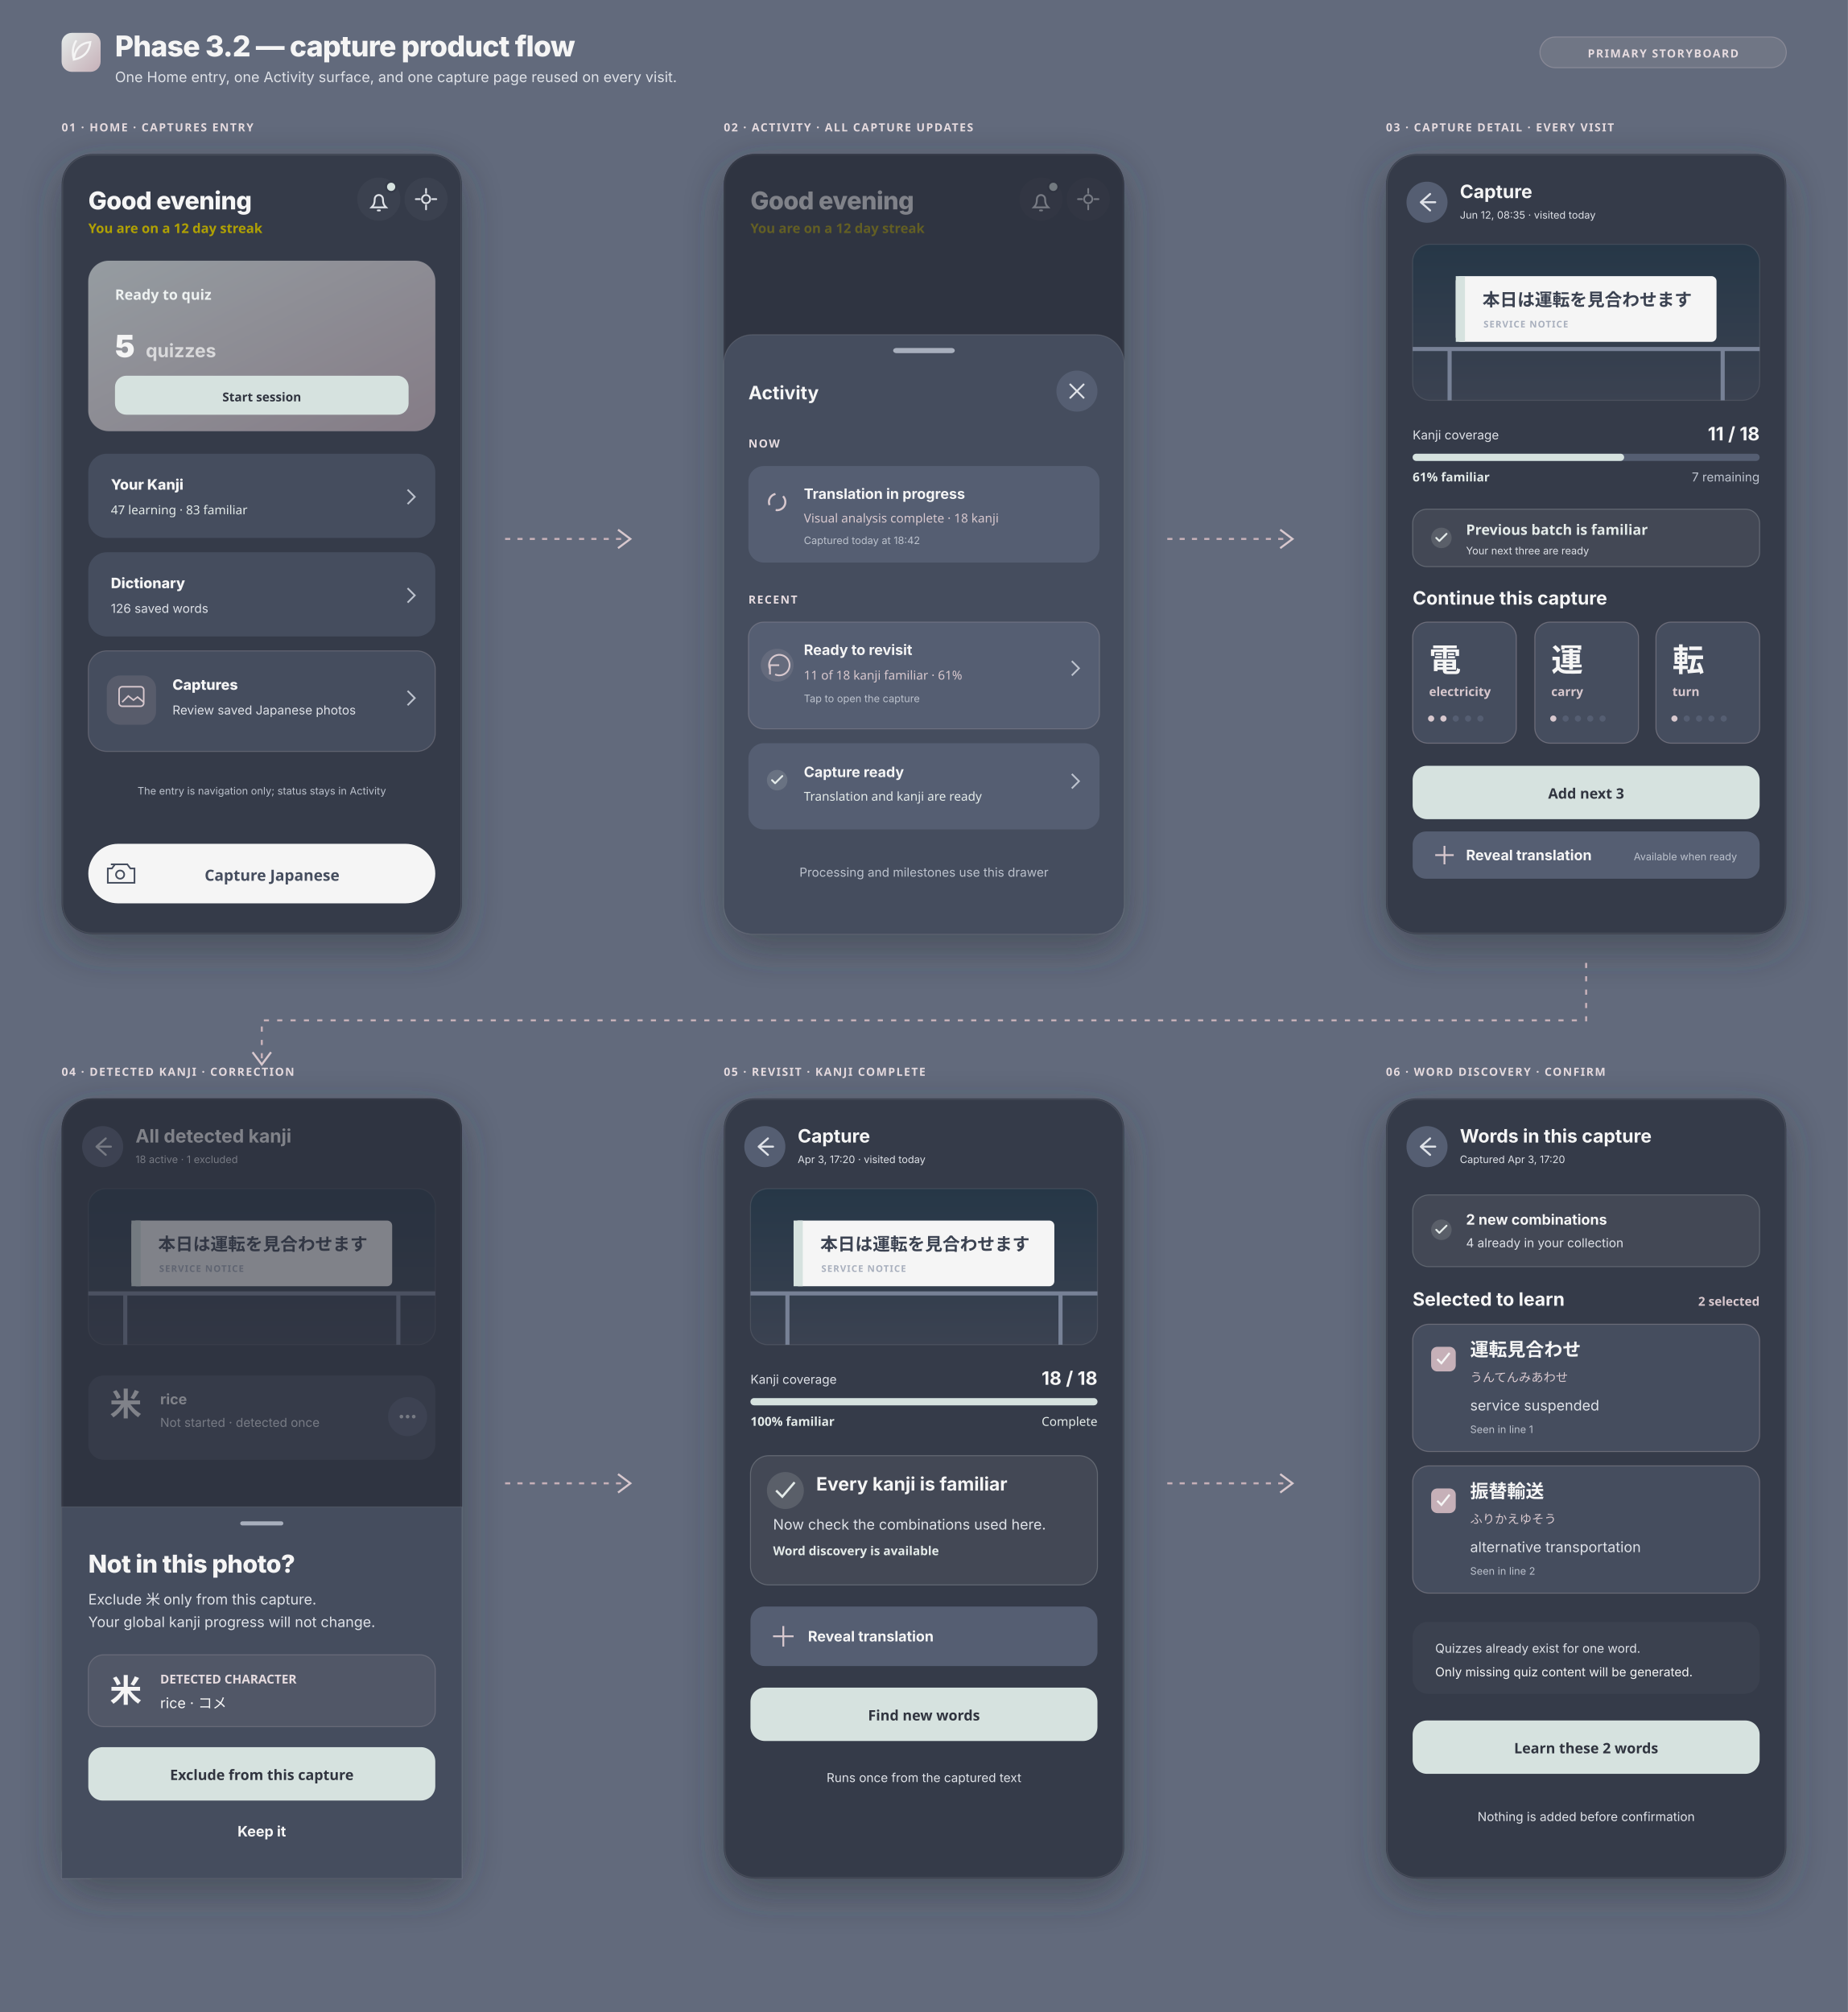
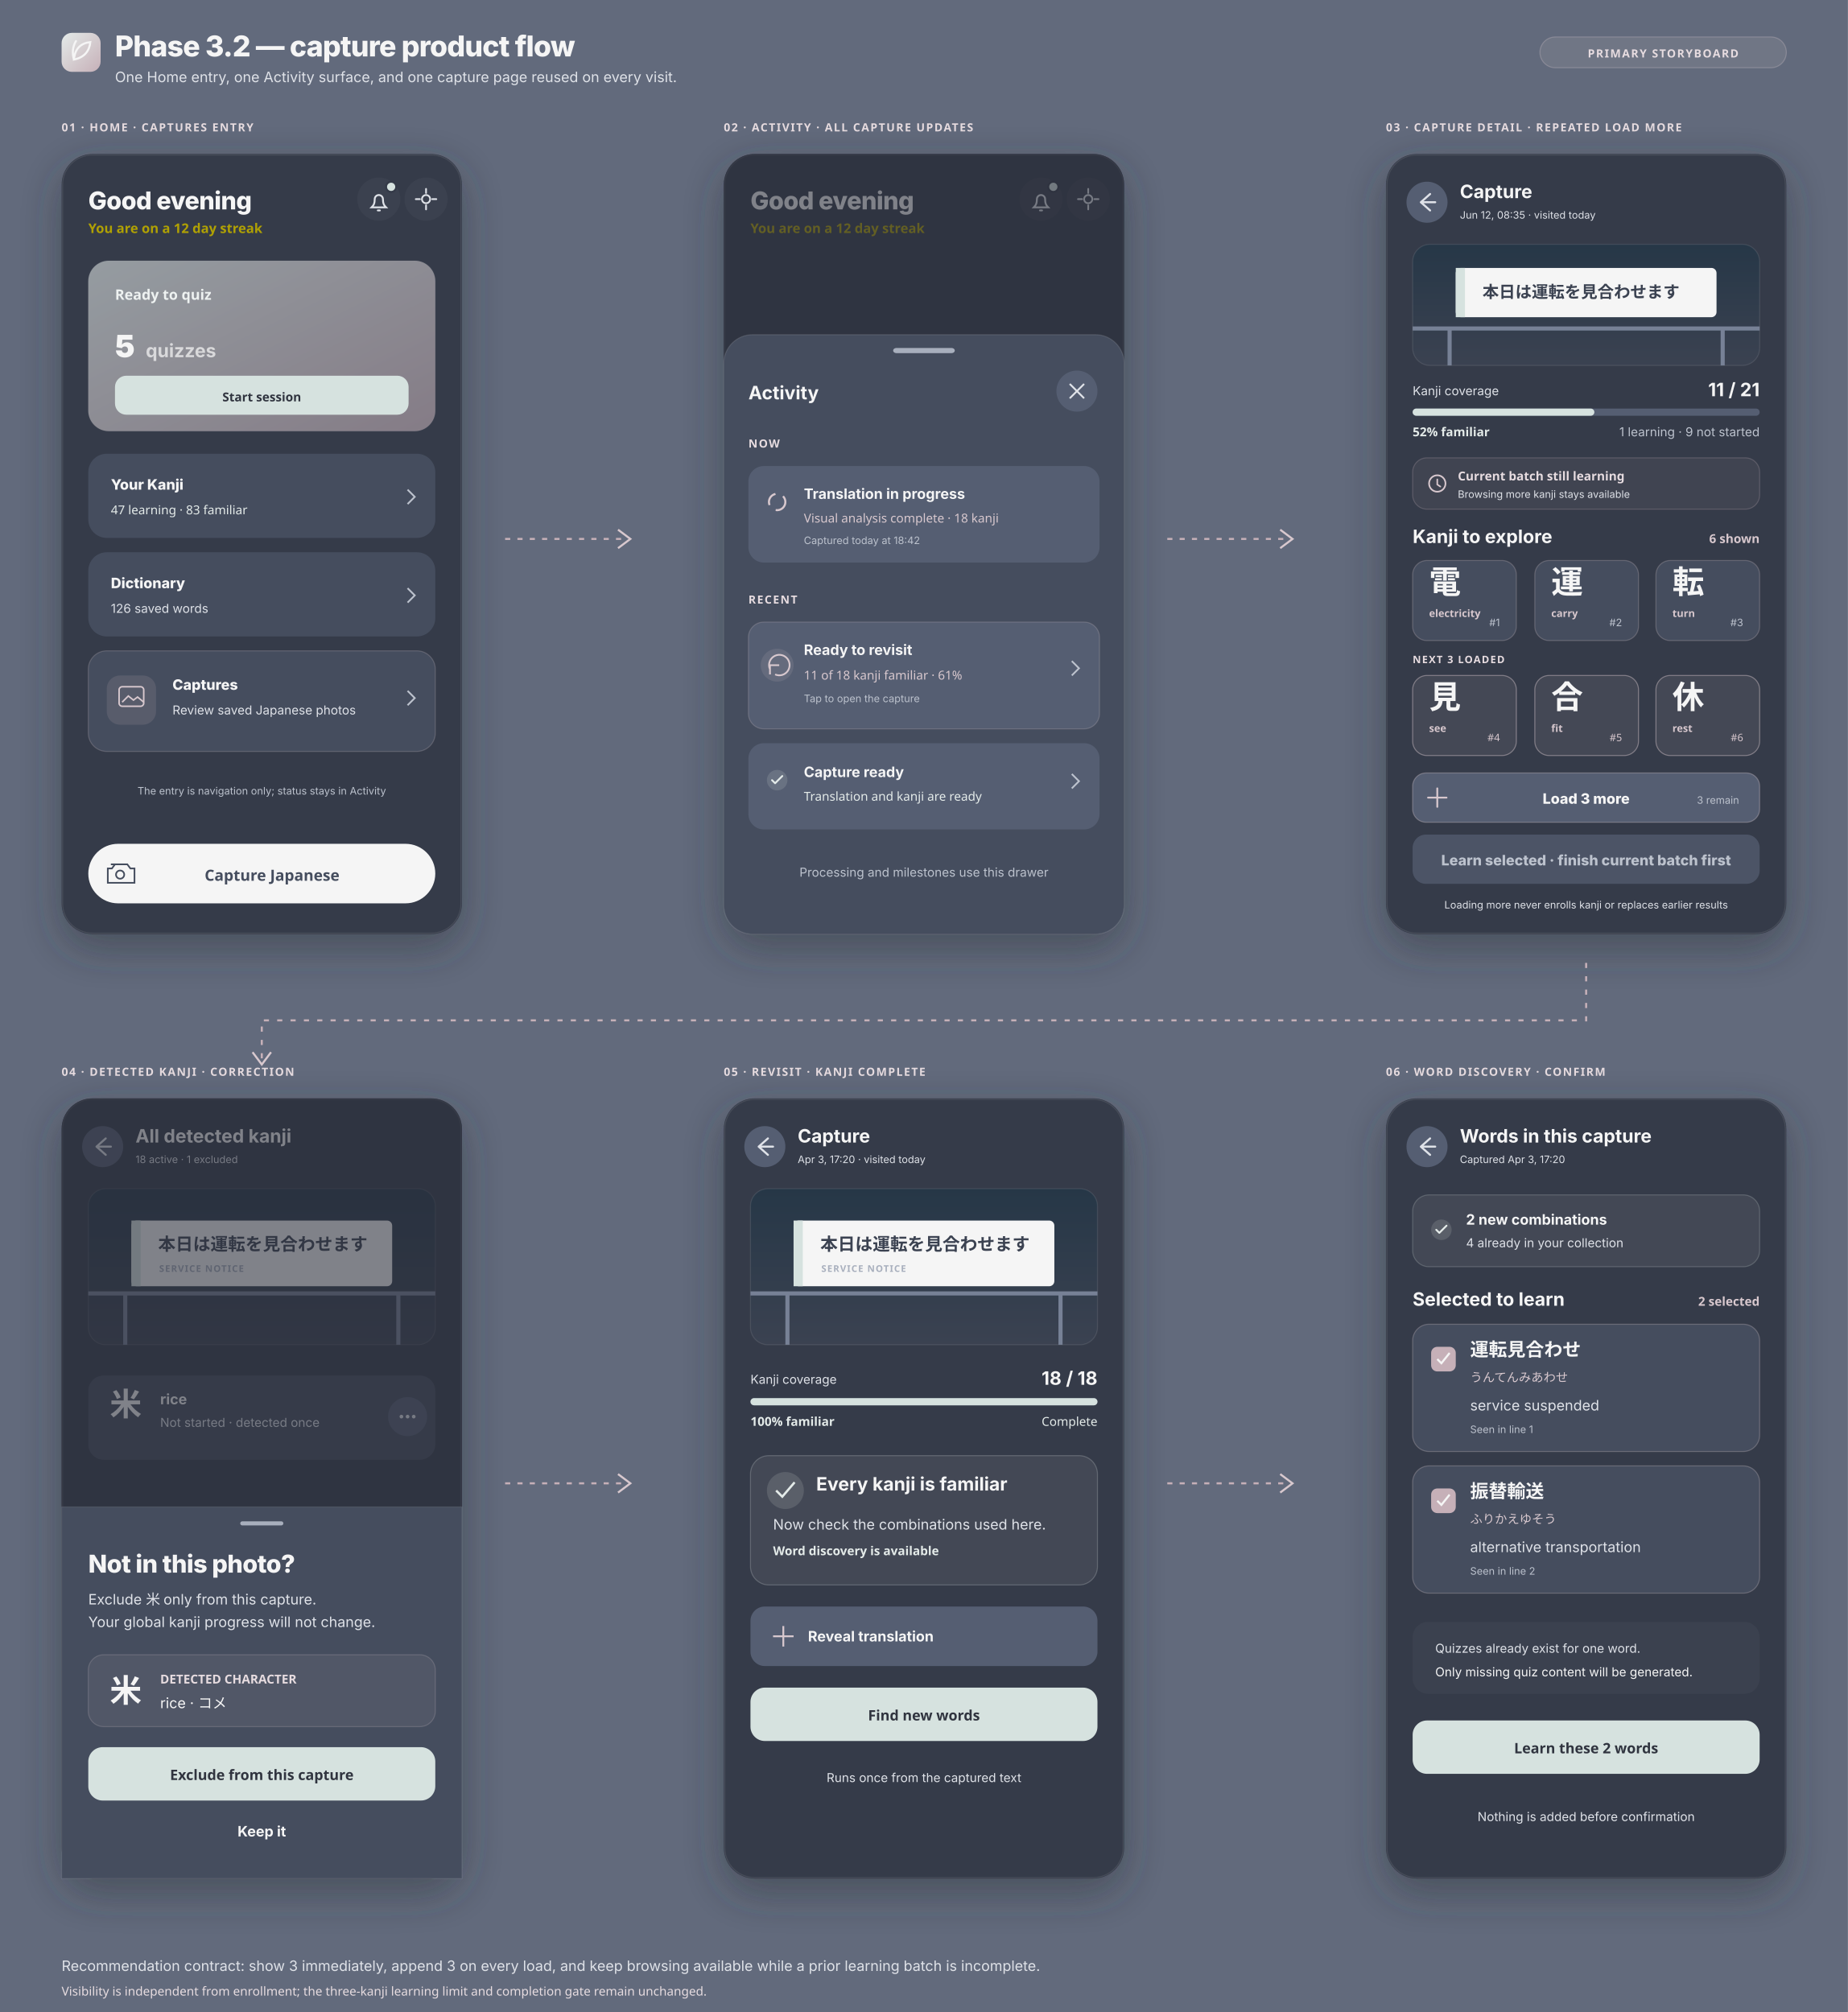
<svg xmlns="http://www.w3.org/2000/svg" width="1800" height="1960" viewBox="0 0 1800 1960" role="img" aria-labelledby="title desc">
  <defs>
    <linearGradient id="brand-gradient" x1="0" y1="0" x2="1" y2="1">
      <stop offset="0" stop-color="#E4EBE9" />
      <stop offset="1" stop-color="#C6B0B8" />
    </linearGradient>
    <linearGradient id="photo-gradient" x1="0" y1="0" x2="0" y2="1">
      <stop offset="0" stop-color="#263747" />
      <stop offset="1" stop-color="#3B4251" />
    </linearGradient>
    <filter id="shadow" x="-20%" y="-20%" width="140%" height="150%">
      <feDropShadow dx="0" dy="14" stdDeviation="20" flood-color="#2B303C" flood-opacity="0.48" />
    </filter>
    <style>
      .canvas{fill:#626A7C}.app{fill:#343A48}.card{fill:#454D5E}.raised{fill:#555E72}.line{stroke:rgba(245,245,245,.08);stroke-width:1}
      .text{fill:#F5F5F5;font-family:"Noto Sans JP",system-ui,-apple-system,"Segoe UI",sans-serif}.muted{fill:#DFE2E8;font-family:"Noto Sans JP",system-ui,-apple-system,"Segoe UI",sans-serif}.quiet{fill:#BCC2CD;font-family:"Noto Sans JP",system-ui,-apple-system,"Segoe UI",sans-serif}
      .primary{fill:#E4EBE9;font-family:"Noto Sans JP",system-ui,sans-serif}.primaryPale{fill:#EEF2F1;font-family:"Noto Sans JP",system-ui,sans-serif}.secondary{fill:#D8C8CE;font-family:"Noto Sans JP",system-ui,sans-serif}.secondaryPale{fill:#E7DCE0;font-family:"Noto Sans JP",system-ui,sans-serif}.warning{fill:#CA7288;font-family:"Noto Sans JP",system-ui,sans-serif}
      .darkText{fill:#30343F;font-family:"Noto Sans JP",system-ui,sans-serif}.title{font-size:28px;font-weight:800;letter-spacing:-.6px}.h1{font-size:24px;font-weight:800;letter-spacing:-.4px}.h2{font-size:18px;font-weight:750}.kanji{font-size:31px;font-weight:700}.body{font-size:14px}.small{font-size:12px}.tiny{font-size:10px}.label{font-size:11px;font-weight:800;letter-spacing:1.15px}.button{font-size:14px;font-weight:800}.metric{font-size:30px;font-weight:850;letter-spacing:-.8px}
    </style>
    <g id="phone-shell">
      <rect width="390" height="760" rx="30" class="app" filter="url(#shadow)" />
      <rect x="1" y="1" width="388" height="758" rx="29" fill="none" stroke="rgba(245,245,245,.09)" />
    </g>
    <g id="home-header">
      <text x="26" y="54" class="text h1">Good evening</text>
      <text x="26" y="77" fill="#B0A103" font-family="system-ui" font-size="13" font-weight="700">You are on a 12 day streak</text>
      <circle cx="309" cy="44" r="21" fill="rgba(245,245,245,.035)" />
      <path d="M302 52h14c-2-2-3-4-3-8a4 4 0 0 0-8 0c0 4-1 6-3 8Zm6 3h2" fill="none" stroke="#DFE2E8" stroke-width="1.8" stroke-linecap="round" />
      <circle cx="321" cy="32" r="5" fill="#D6E2DF" stroke="#343A48" stroke-width="2" />
      <circle cx="355" cy="44" r="21" fill="rgba(245,245,245,.035)" />
      <circle cx="355" cy="44" r="4" fill="none" stroke="#DFE2E8" stroke-width="1.7" />
      <path d="M355 34v4m0 12v4m10-10h-4m-12 0h-4" stroke="#DFE2E8" stroke-width="1.7" stroke-linecap="round" />
    </g>
    <g id="home-content">
      <rect x="26" y="104" width="338" height="166" rx="20" fill="url(#brand-gradient)" opacity=".55" stroke="rgba(245,245,245,.10)" />
      <text x="52" y="142" class="primaryPale body" font-weight="750">Ready to quiz</text>
      <text x="52" y="198" class="text metric">5</text>
      <text x="82" y="198" class="text h2" opacity=".72">quizzes</text>
      <rect x="52" y="216" width="286" height="38" rx="11" fill="#D6E2DF" />
      <text x="195" y="241" text-anchor="middle" class="darkText small" font-weight="800">Start session</text>
      <rect x="26" y="292" width="338" height="82" rx="18" class="card" />
      <text x="48" y="327" class="text body" font-weight="800">Your Kanji</text>
      <text x="48" y="351" class="primary small">47 learning · 83 familiar</text>
      <path d="m337 327 7 7-7 7" fill="none" stroke="#BCC2CD" stroke-width="1.7" />
      <rect x="26" y="388" width="338" height="82" rx="18" class="card" />
      <text x="48" y="423" class="text body" font-weight="800">Dictionary</text>
      <text x="48" y="447" class="muted small">126 saved words</text>
      <path d="m337 423 7 7-7 7" fill="none" stroke="#BCC2CD" stroke-width="1.7" />
      <rect x="26" y="484" width="338" height="98" rx="18" class="card" stroke="rgba(216,200,206,.22)" />
      <rect x="44" y="508" width="48" height="48" rx="13" fill="rgba(198,176,184,.15)" />
      <rect x="56" y="519" width="24" height="19" rx="3" fill="none" stroke="#D8C8CE" stroke-width="1.5" />
      <path d="m59 534 6-6 5 4 4-3 6 5" fill="none" stroke="#D8C8CE" stroke-width="1.5" />
      <text x="108" y="522" class="text body" font-weight="800">Captures</text>
      <text x="108" y="546" class="muted small">Review saved Japanese photos</text>
      <path d="m337 523 7 7-7 7" fill="none" stroke="#BCC2CD" stroke-width="1.7" />
      <rect x="26" y="672" width="338" height="58" rx="29" fill="#F5F5F5" />
      <path d="M48 692h16l3 4h4v14H45v-14h4l3-4Zm9 6a4 4 0 1 0 0 8 4 4 0 0 0 0-8Z" fill="none" stroke="#454D5E" stroke-width="1.6" />
      <text x="205" y="708" text-anchor="middle" fill="#454D5E" font-family="system-ui" font-size="15" font-weight="800">Capture Japanese</text>
    </g>
    <g id="back-control">
      <circle cx="40" cy="47" r="20" class="raised" />
      <path d="m43 39-9 8 9 8M34 47h14" fill="none" stroke="#DFE2E8" stroke-width="2" stroke-linecap="round" stroke-linejoin="round" />
    </g>
    <g id="station-photo">
      <rect x="26" y="88" width="338" height="152" rx="17" fill="url(#photo-gradient)" stroke="rgba(245,245,245,.10)" />
      <path d="M26 190h338M62 240v-50m266 50v-50" stroke="#778196" stroke-width="4" />
      <rect x="68" y="119" width="254" height="64" rx="5" fill="#F5F5F5" />
      <rect x="68" y="119" width="9" height="64" fill="#D6E2DF" />
      <text x="94" y="148" fill="#3B4251" font-family="Noto Sans JP,system-ui" font-size="17" font-weight="800">本日は運転を見合わせます</text>
      <text x="95" y="169" fill="#A8AFBD" font-family="system-ui" font-size="9" font-weight="700" letter-spacing=".8">SERVICE NOTICE</text>
    </g>
    <g id="coverage-61">
      <text x="26" y="278" class="muted small">Kanji coverage</text>
      <text x="364" y="279" text-anchor="end" class="text h2">11 / 18</text>
      <rect x="26" y="292" width="338" height="7" rx="3.5" class="raised" />
      <rect x="26" y="292" width="206" height="7" rx="3.5" fill="#D6E2DF" />
      <text x="26" y="319" class="primary small" font-weight="750">61% familiar</text>
      <text x="364" y="319" text-anchor="end" class="quiet small">7 remaining</text>
    </g>
    <g id="coverage-100">
      <text x="26" y="278" class="muted small">Kanji coverage</text>
      <text x="364" y="279" text-anchor="end" class="text h2">18 / 18</text>
      <rect x="26" y="292" width="338" height="7" rx="3.5" class="raised" />
      <rect x="26" y="292" width="338" height="7" rx="3.5" fill="#D6E2DF" />
      <text x="26" y="319" class="primary small" font-weight="750">100% familiar</text>
      <text x="364" y="319" text-anchor="end" class="primary small">Complete</text>
    </g>
    <g id="kanji-chip-electric">
      <rect width="101" height="118" rx="15" class="card" stroke="rgba(216,200,206,.30)" />
      <text x="16" y="48" class="text kanji">電</text>
      <text x="16" y="72" class="secondary small" font-weight="750">electricity</text>
      <circle cx="18" cy="94" r="3" fill="#D8C8CE" />
      <circle cx="30" cy="94" r="3" fill="#D8C8CE" />
      <circle cx="42" cy="94" r="3" fill="#555E72" />
      <circle cx="54" cy="94" r="3" fill="#555E72" />
      <circle cx="66" cy="94" r="3" fill="#555E72" />
    </g>
    <g id="kanji-chip-operate">
      <rect width="101" height="118" rx="15" class="card" stroke="rgba(216,200,206,.30)" />
      <text x="16" y="48" class="text kanji">運</text>
      <text x="16" y="72" class="secondary small" font-weight="750">carry</text>
      <circle cx="18" cy="94" r="3" fill="#D8C8CE" />
      <circle cx="30" cy="94" r="3" fill="#555E72" />
      <circle cx="42" cy="94" r="3" fill="#555E72" />
      <circle cx="54" cy="94" r="3" fill="#555E72" />
      <circle cx="66" cy="94" r="3" fill="#555E72" />
    </g>
    <g id="kanji-chip-turn">
      <rect width="101" height="118" rx="15" class="card" stroke="rgba(216,200,206,.30)" />
      <text x="16" y="48" class="text kanji">転</text>
      <text x="16" y="72" class="secondary small" font-weight="750">turn</text>
      <circle cx="18" cy="94" r="3" fill="#D8C8CE" />
      <circle cx="30" cy="94" r="3" fill="#555E72" />
      <circle cx="42" cy="94" r="3" fill="#555E72" />
      <circle cx="54" cy="94" r="3" fill="#555E72" />
      <circle cx="66" cy="94" r="3" fill="#555E72" />
    </g>
    <g id="check">
      <circle cx="10" cy="10" r="10" fill="rgba(228,235,233,.14)" />
      <path d="m5 10 3 3 7-7" fill="none" stroke="#E4EBE9" stroke-width="1.8" stroke-linecap="round" stroke-linejoin="round" />
    </g>
    <g id="spinner">
      <circle cx="10" cy="10" r="8" fill="none" stroke="#D8C8CE" stroke-width="2" stroke-dasharray="14 8" />
    </g>
  </defs>
  <rect width="1800" height="1960" class="canvas" />
  <rect x="60" y="32" width="38" height="38" rx="10" fill="url(#brand-gradient)" />
  <path d="M72 58c10-2 15-8 16-17-9 1-15 6-16 17Zm0 0c-2-7-1-13 2-18" fill="none" stroke="#F5F5F5" stroke-width="2" stroke-linecap="round" />
  <text x="112" y="55" class="text title">Phase 3.2 — capture product flow</text>
  <text x="112" y="80" class="muted body">One Home entry, one Activity surface, and one capture page reused on every visit.</text>
  <rect x="1500" y="36" width="240" height="30" rx="15" fill="rgba(216,200,206,.12)" stroke="rgba(216,200,206,.28)" />
  <text x="1620" y="56" text-anchor="middle" class="secondaryPale label">PRIMARY STORYBOARD</text>
  <text x="60" y="128" class="secondaryPale label">01 · HOME · CAPTURES ENTRY</text>
  <g transform="translate(60 150)">
    <use href="#phone-shell" />
    <use href="#home-header" />
    <use href="#home-content" />
    <text x="195" y="624" text-anchor="middle" class="quiet tiny">The entry is navigation only; status stays in Activity</text>
  </g>
  <path d="M492 525h120" fill="none" stroke="#C6B0B8" stroke-width="2" stroke-dasharray="5 7" />
  <path d="m602 516 12 9-12 9" fill="none" stroke="#D8C8CE" stroke-width="2" />
  <text x="705" y="128" class="secondaryPale label">02 · ACTIVITY · ALL CAPTURE UPDATES</text>
  <g transform="translate(705 150)">
    <use href="#phone-shell" />
    <use href="#home-header" />
    <rect width="390" height="760" rx="30" fill="rgba(43,48,60,.58)" />
    <rect y="176" width="390" height="584" rx="28" fill="#454D5E" stroke="rgba(245,245,245,.12)" />
    <rect x="165" y="189" width="60" height="5" rx="3" fill="#A8AFBD" />
    <text x="24" y="239" class="text h2">Activity</text>
    <circle cx="344" cy="231" r="20" class="raised" />
    <path d="m337 224 14 14m0-14-14 14" stroke="#DFE2E8" stroke-width="1.8" />
    <text x="24" y="286" class="secondaryPale label">NOW</text>
    <rect x="24" y="304" width="342" height="94" rx="15" class="raised" />
    <use href="#spinner" x="42" y="329" />
    <text x="78" y="336" class="text body" font-weight="750">Translation in progress</text>
    <text x="78" y="359" class="secondary small">Visual analysis complete · 18 kanji</text>
    <text x="78" y="380" class="quiet tiny">Captured today at 18:42</text>
    <text x="24" y="438" class="secondaryPale label">RECENT</text>
    <rect x="24" y="456" width="342" height="104" rx="15" class="raised" stroke="rgba(216,200,206,.22)" />
    <circle cx="52" cy="498" r="16" fill="rgba(216,200,206,.12)" />
    <path d="M45 502a10 10 0 1 1 5 5m-5 0v-9h9" fill="none" stroke="#D8C8CE" stroke-width="1.7" />
    <text x="78" y="488" class="text body" font-weight="750">Ready to revisit</text>
    <text x="78" y="512" class="secondary small">11 of 18 kanji familiar · 61%</text>
    <text x="78" y="534" class="quiet tiny">Tap to open the capture</text>
    <path d="m339 494 7 7-7 7" fill="none" stroke="#BCC2CD" stroke-width="1.7" />
    <rect x="24" y="574" width="342" height="84" rx="15" class="raised" />
    <use href="#check" x="42" y="600" />
    <text x="78" y="607" class="text body" font-weight="750">Capture ready</text>
    <text x="78" y="630" class="primary small">Translation and kanji are ready</text>
    <path d="m339 604 7 7-7 7" fill="none" stroke="#BCC2CD" stroke-width="1.7" />
    <text x="195" y="704" text-anchor="middle" class="quiet small">Processing and milestones use this drawer</text>
  </g>
  <path d="M1137 525h120" fill="none" stroke="#C6B0B8" stroke-width="2" stroke-dasharray="5 7" />
  <path d="m1247 516 12 9-12 9" fill="none" stroke="#D8C8CE" stroke-width="2" />
-   <text x="1350" y="128" class="secondaryPale label">03 · CAPTURE DETAIL · EVERY VISIT</text>
+   <text x="1350" y="128" class="secondaryPale label">03 · CAPTURE DETAIL · REPEATED LOAD MORE</text>
  <g transform="translate(1350 150)">
    <use href="#phone-shell" />
    <use href="#back-control" />
    <text x="72" y="43" class="text h2">Capture</text>
    <text x="72" y="63" class="muted tiny">Jun 12, 08:35 · visited today</text>
-     <use href="#station-photo" />
-     <use href="#coverage-61" />
-     <rect x="26" y="346" width="338" height="56" rx="14" fill="rgba(228,235,233,.08)" stroke="rgba(228,235,233,.22)" />
-     <use href="#check" x="44" y="364" />
-     <text x="78" y="371" class="primary body" font-weight="750">Previous batch is familiar</text>
-     <text x="78" y="390" class="muted tiny">Your next three are ready</text>
-     <text x="26" y="439" class="text h2">Continue this capture</text>
-     <use href="#kanji-chip-electric" x="26" y="456" />
-     <use href="#kanji-chip-operate" x="145" y="456" />
-     <use href="#kanji-chip-turn" x="263" y="456" />
-     <rect x="26" y="596" width="338" height="52" rx="14" fill="#D6E2DF" />
-     <text x="195" y="628" text-anchor="middle" class="darkText button">Add next 3</text>
-     <rect x="26" y="660" width="338" height="46" rx="13" class="raised" />
-     <path d="M48 683h18m-9-9v18" stroke="#D8C8CE" stroke-width="1.8" />
-     <text x="78" y="688" class="text body" font-weight="750">Reveal translation</text>
-     <text x="342" y="688" text-anchor="end" class="quiet tiny">Available when ready</text>
+     <rect x="26" y="88" width="338" height="118" rx="17" fill="url(#photo-gradient)" stroke="rgba(245,245,245,.10)" />
+     <path d="M26 170h338M62 206v-36m266 36v-36" stroke="#778196" stroke-width="4" />
+     <rect x="68" y="111" width="254" height="48" rx="5" fill="#F5F5F5" />
+     <rect x="68" y="111" width="9" height="48" fill="#D6E2DF" />
+     <text x="94" y="140" fill="#3B4251" font-family="Noto Sans JP,system-ui" font-size="16" font-weight="800">本日は運転を見合わせます</text>
+     <text x="26" y="235" class="muted small">Kanji coverage</text>
+     <text x="364" y="236" text-anchor="end" class="text h2">11 / 21</text>
+     <rect x="26" y="248" width="338" height="7" rx="3.5" class="raised" />
+     <rect x="26" y="248" width="177" height="7" rx="3.5" fill="#D6E2DF" />
+     <text x="26" y="275" class="primary small" font-weight="750">52% familiar</text>
+     <text x="364" y="275" text-anchor="end" class="quiet small">1 learning · 9 not started</text>
+     <rect x="26" y="296" width="338" height="50" rx="14" fill="rgba(198,176,184,.08)" stroke="rgba(198,176,184,.24)" />
+     <circle cx="50" cy="321" r="8" fill="none" stroke="#D8C8CE" stroke-width="1.6" />
+     <path d="M50 317v5l3 2" fill="none" stroke="#D8C8CE" stroke-width="1.5" stroke-linecap="round" />
+     <text x="70" y="318" class="secondaryPale small" font-weight="800">Current batch still learning</text>
+     <text x="70" y="335" class="muted tiny">Browsing more kanji stays available</text>
+     <text x="26" y="379" class="text h2">Kanji to explore</text>
+     <text x="364" y="379" text-anchor="end" class="secondary small" font-weight="750">6 shown</text>
+     <rect x="26" y="396" width="101" height="78" rx="14" class="card" stroke="rgba(216,200,206,.25)" />
+     <text x="42" y="428" class="text kanji">電</text>
+     <text x="42" y="451" class="secondary tiny" font-weight="750">electricity</text>
+     <text x="111" y="460" text-anchor="end" class="quiet tiny">#1</text>
+     <rect x="145" y="396" width="101" height="78" rx="14" class="card" stroke="rgba(216,200,206,.25)" />
+     <text x="161" y="428" class="text kanji">運</text>
+     <text x="161" y="451" class="secondary tiny" font-weight="750">carry</text>
+     <text x="230" y="460" text-anchor="end" class="quiet tiny">#2</text>
+     <rect x="263" y="396" width="101" height="78" rx="14" class="card" stroke="rgba(216,200,206,.25)" />
+     <text x="279" y="428" class="text kanji">転</text>
+     <text x="279" y="451" class="secondary tiny" font-weight="750">turn</text>
+     <text x="348" y="460" text-anchor="end" class="quiet tiny">#3</text>
+     <text x="26" y="496" class="secondaryPale tiny" font-weight="850" letter-spacing="1">NEXT 3 LOADED</text>
+     <rect x="26" y="508" width="101" height="78" rx="14" fill="rgba(198,176,184,.11)" stroke="rgba(216,200,206,.44)" />
+     <text x="42" y="540" class="text kanji">見</text>
+     <text x="42" y="563" class="secondary tiny" font-weight="750">see</text>
+     <text x="111" y="572" text-anchor="end" class="secondary tiny">#4</text>
+     <rect x="145" y="508" width="101" height="78" rx="14" fill="rgba(198,176,184,.11)" stroke="rgba(216,200,206,.44)" />
+     <text x="161" y="540" class="text kanji">合</text>
+     <text x="161" y="563" class="secondary tiny" font-weight="750">fit</text>
+     <text x="230" y="572" text-anchor="end" class="secondary tiny">#5</text>
+     <rect x="263" y="508" width="101" height="78" rx="14" fill="rgba(198,176,184,.11)" stroke="rgba(216,200,206,.44)" />
+     <text x="279" y="540" class="text kanji">休</text>
+     <text x="279" y="563" class="secondary tiny" font-weight="750">rest</text>
+     <text x="348" y="572" text-anchor="end" class="secondary tiny">#6</text>
+     <rect x="26" y="603" width="338" height="48" rx="13" class="raised" stroke="rgba(216,200,206,.34)" />
+     <path d="M50 618v18m-9-9h18" stroke="#D8C8CE" stroke-width="1.8" stroke-linecap="round" />
+     <text x="195" y="633" text-anchor="middle" class="text body" font-weight="800">Load 3 more</text>
+     <text x="344" y="633" text-anchor="end" class="quiet tiny">3 remain</text>
+     <rect x="26" y="663" width="338" height="48" rx="13" fill="#555E72" opacity=".72" />
+     <text x="195" y="693" text-anchor="middle" class="quiet button">Learn selected · finish current batch first</text>
+     <text x="195" y="735" text-anchor="middle" class="muted tiny">Loading more never enrolls kanji or replaces earlier results</text>
  </g>
  <path d="M1545 938v56H255v42" fill="none" stroke="#C6B0B8" stroke-width="2" stroke-dasharray="5 8" />
  <path d="m246 1025 9 12 9-12" fill="none" stroke="#D8C8CE" stroke-width="2" />
  <text x="60" y="1048" class="secondaryPale label">04 · DETECTED KANJI · CORRECTION</text>
  <g transform="translate(60 1070)">
    <use href="#phone-shell" />
    <use href="#back-control" />
    <text x="72" y="43" class="text h2">All detected kanji</text>
    <text x="72" y="63" class="muted tiny">18 active · 1 excluded</text>
    <use href="#station-photo" />
    <rect x="26" y="270" width="338" height="82" rx="15" class="card" />
    <text x="47" y="309" class="text kanji">米</text>
    <text x="96" y="298" class="text body" font-weight="750">rice</text>
    <text x="96" y="320" class="muted small">Not started · detected once</text>
    <circle cx="337" cy="310" r="19" class="raised" />
    <circle cx="331" cy="310" r="1.8" fill="#DFE2E8" />
    <circle cx="337" cy="310" r="1.8" fill="#DFE2E8" />
    <circle cx="343" cy="310" r="1.8" fill="#DFE2E8" />
    <rect x="0" y="0" width="390" height="760" rx="30" fill="rgba(43,48,60,.58)" />
    <rect x="0" y="398" width="390" height="362" rx="26 26 30 30" class="card" stroke="rgba(245,245,245,.10)" />
    <rect x="174" y="412" width="42" height="4" rx="2" fill="#A8AFBD" />
    <text x="26" y="462" class="text h1">Not in this photo?</text>
    <text x="26" y="493" class="muted body">Exclude 米 only from this capture.</text>
    <text x="26" y="515" class="muted body">Your global kanji progress will not change.</text>
    <rect x="26" y="542" width="338" height="70" rx="15" fill="rgba(216,200,206,.08)" stroke="rgba(216,200,206,.20)" />
    <text x="47" y="588" class="text kanji">米</text>
    <text x="96" y="570" class="secondaryPale small" font-weight="800">DETECTED CHARACTER</text>
    <text x="96" y="594" class="text body">rice · コメ</text>
    <rect x="26" y="632" width="338" height="52" rx="14" fill="#D6E2DF" />
    <text x="195" y="664" text-anchor="middle" class="darkText button">Exclude from this capture</text>
    <text x="195" y="719" text-anchor="middle" class="text body" font-weight="750">Keep it</text>
  </g>
  <path d="M492 1445h120" fill="none" stroke="#C6B0B8" stroke-width="2" stroke-dasharray="5 7" />
  <path d="m602 1436 12 9-12 9" fill="none" stroke="#D8C8CE" stroke-width="2" />
  <text x="705" y="1048" class="secondaryPale label">05 · REVISIT · KANJI COMPLETE</text>
  <g transform="translate(705 1070)">
    <use href="#phone-shell" />
    <use href="#back-control" />
    <text x="72" y="43" class="text h2">Capture</text>
    <text x="72" y="63" class="muted tiny">Apr 3, 17:20 · visited today</text>
    <use href="#station-photo" />
    <use href="#coverage-100" />
    <rect x="26" y="348" width="338" height="126" rx="18" fill="rgba(228,235,233,.08)" stroke="rgba(228,235,233,.22)" />
    <circle cx="60" cy="382" r="18" fill="rgba(228,235,233,.14)" />
    <path d="m51 382 6 6 12-14" fill="none" stroke="#E4EBE9" stroke-width="2.2" />
    <text x="90" y="382" class="text h2">Every kanji is familiar</text>
    <text x="48" y="420" class="muted body">Now check the combinations used here.</text>
    <text x="48" y="445" class="primary small" font-weight="750">Word discovery is available</text>
    <rect x="26" y="495" width="338" height="58" rx="14" class="raised" />
    <path d="M48 524h20m-10-10v20" stroke="#D8C8CE" stroke-width="1.8" />
    <text x="82" y="529" class="text body" font-weight="750">Reveal translation</text>
    <rect x="26" y="574" width="338" height="52" rx="14" fill="#D6E2DF" />
    <text x="195" y="606" text-anchor="middle" class="darkText button">Find new words</text>
    <text x="195" y="666" text-anchor="middle" class="muted small">Runs once from the captured text</text>
  </g>
  <path d="M1137 1445h120" fill="none" stroke="#C6B0B8" stroke-width="2" stroke-dasharray="5 7" />
  <path d="m1247 1436 12 9-12 9" fill="none" stroke="#D8C8CE" stroke-width="2" />
  <text x="1350" y="1048" class="secondaryPale label">06 · WORD DISCOVERY · CONFIRM</text>
  <g transform="translate(1350 1070)">
    <use href="#phone-shell" />
    <use href="#back-control" />
    <text x="72" y="43" class="text h2">Words in this capture</text>
    <text x="72" y="63" class="muted tiny">Captured Apr 3, 17:20</text>
    <rect x="26" y="94" width="338" height="70" rx="16" fill="rgba(228,235,233,.08)" stroke="rgba(228,235,233,.20)" />
    <use href="#check" x="44" y="118" />
    <text x="78" y="123" class="text body" font-weight="750">2 new combinations</text>
    <text x="78" y="145" class="muted small">4 already in your collection</text>
    <text x="26" y="202" class="text h2">Selected to learn</text>
    <text x="364" y="202" text-anchor="end" class="secondary small" font-weight="750">2 selected</text>
    <rect x="26" y="220" width="338" height="124" rx="16" class="card" stroke="rgba(216,200,206,.28)" />
    <rect x="44" y="242" width="24" height="24" rx="6" fill="#C6B0B8" />
    <path d="m50 254 4 4 8-10" fill="none" stroke="#F5F5F5" stroke-width="2" />
    <text x="82" y="251" class="text h2">運転見合わせ</text>
    <text x="82" y="276" class="secondary small">うんてんみあわせ</text>
    <text x="82" y="304" class="muted body">service suspended</text>
    <text x="82" y="326" class="quiet tiny">Seen in line 1</text>
    <rect x="26" y="358" width="338" height="124" rx="16" class="card" stroke="rgba(216,200,206,.28)" />
    <rect x="44" y="380" width="24" height="24" rx="6" fill="#C6B0B8" />
    <path d="m50 392 4 4 8-10" fill="none" stroke="#F5F5F5" stroke-width="2" />
    <text x="82" y="389" class="text h2">振替輸送</text>
    <text x="82" y="414" class="secondary small">ふりかえゆそう</text>
    <text x="82" y="442" class="muted body">alternative transportation</text>
    <text x="82" y="464" class="quiet tiny">Seen in line 2</text>
    <rect x="26" y="510" width="338" height="70" rx="15" fill="rgba(245,245,245,.035)" />
    <text x="48" y="540" class="muted small">Quizzes already exist for one word.</text>
    <text x="48" y="563" class="text small">Only missing quiz content will be generated.</text>
    <rect x="26" y="606" width="338" height="52" rx="14" fill="#D6E2DF" />
    <text x="195" y="638" text-anchor="middle" class="darkText button">Learn these 2 words</text>
    <text x="195" y="704" text-anchor="middle" class="muted small">Nothing is added before confirmation</text>
  </g>
+   <text x="60" y="1920" class="muted body">Recommendation contract: show 3 immediately, append 3 on every load, and keep browsing available while a prior learning batch is incomplete.</text>
+   <text x="60" y="1944" class="secondaryPale small">Visibility is independent from enrollment; the three-kanji learning limit and completion gate remain unchanged.</text>
</svg>
